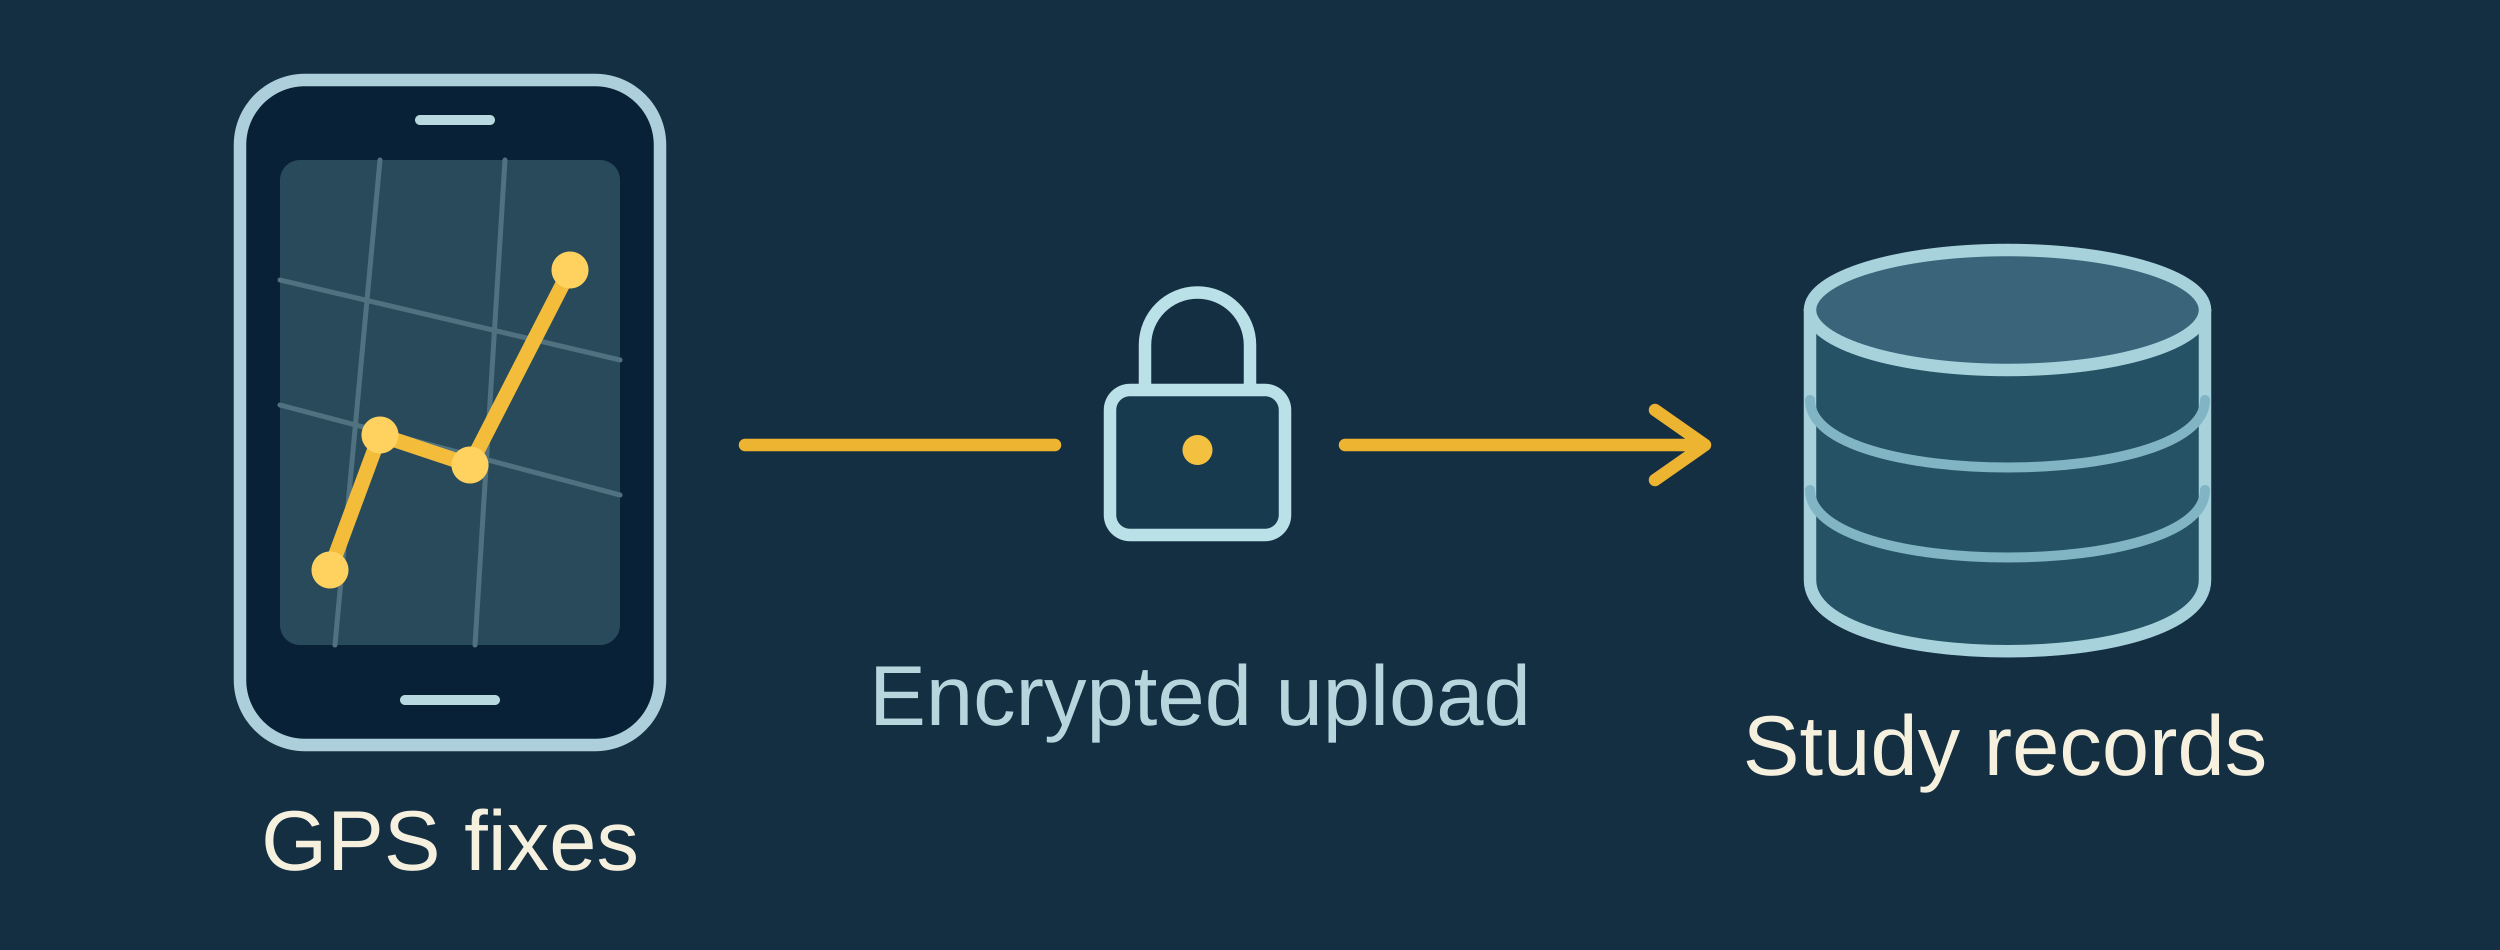
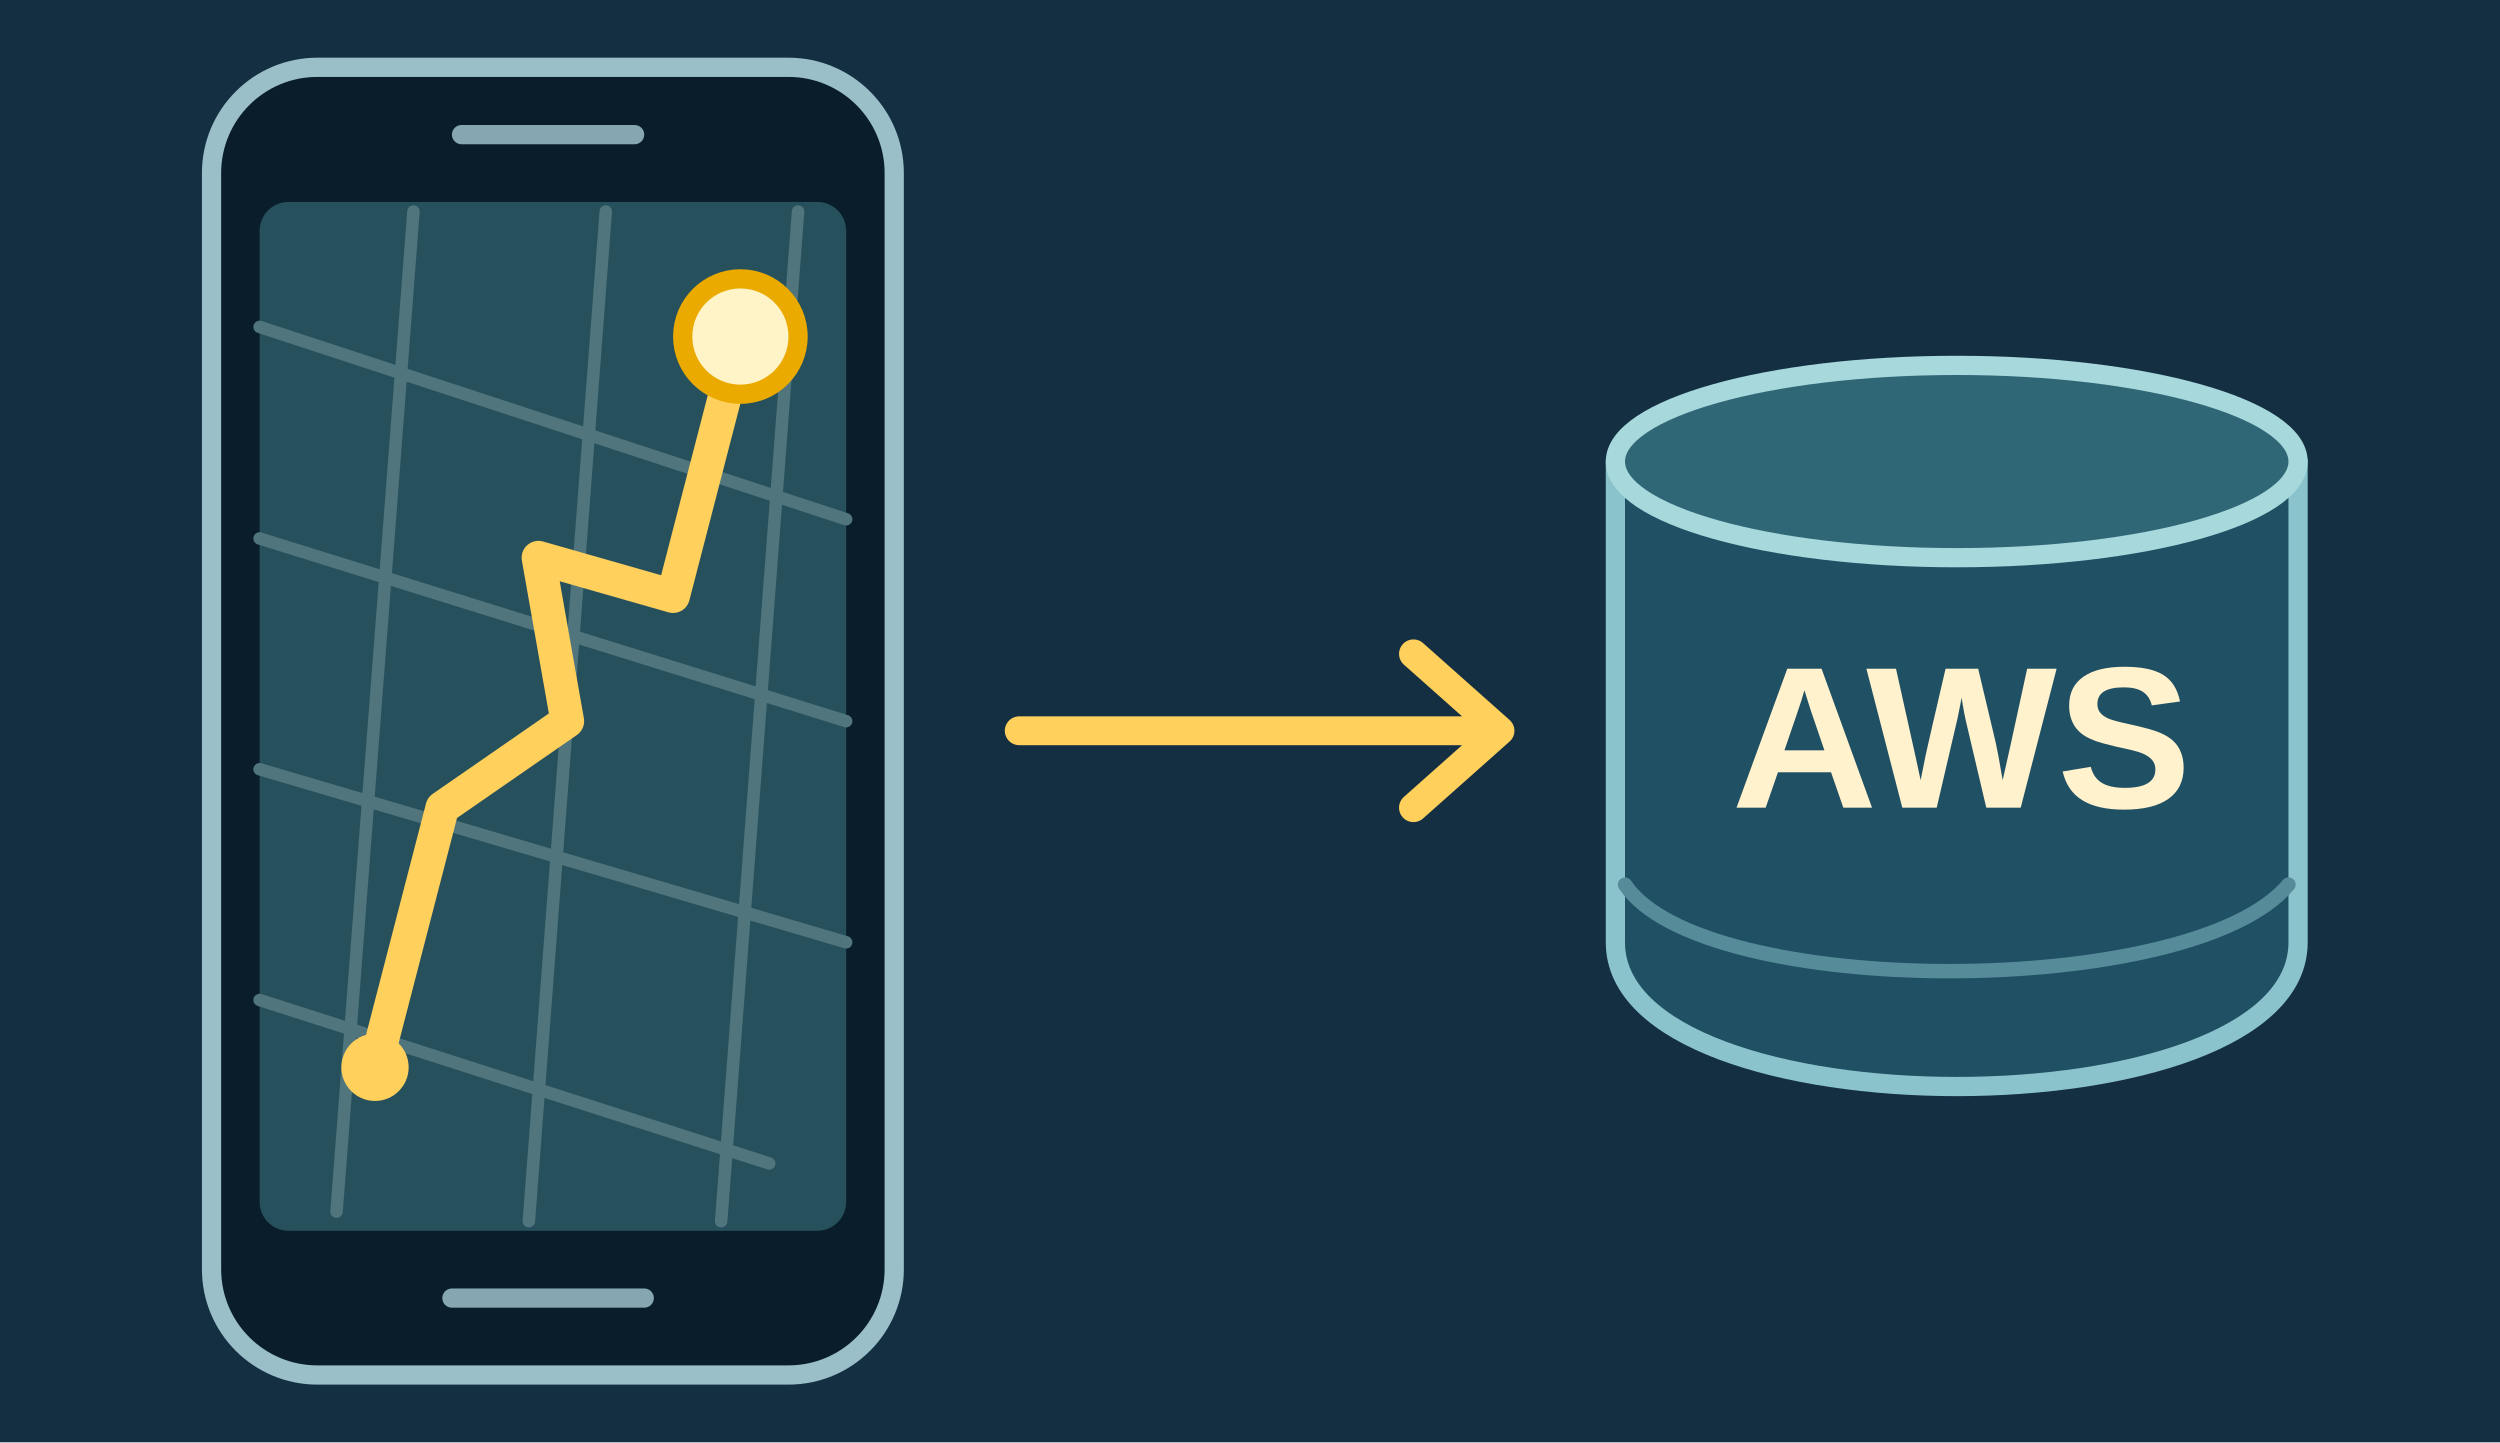
- <svg xmlns="http://www.w3.org/2000/svg" viewBox="0 0 500 190" role="img" aria-labelledby="title desc">
-   <rect width="500" height="190" fill="#142e42" />
-   <g stroke-linecap="round" stroke-linejoin="round">
-     <rect x="48" y="16" width="84" height="133" rx="13" fill="#082136" stroke="#adcfdb" stroke-width="2.5" />
-     <rect x="56" y="32" width="68" height="97" rx="4" fill="#284a5b" />
-     <path d="M56 56l68 16M56 81l68 18M76 32l-9 97m34-97-6 97" stroke="#4f7180" fill="none" />
-     <path d="M66 114l10-27 18 6 20-39" fill="none" stroke="#f3bd3b" stroke-width="3" />
-     <g fill="#ffd15f">
-       <circle cx="66" cy="114" r="3.7" />
-       <circle cx="76" cy="87" r="3.7" />
-       <circle cx="94" cy="93" r="3.7" />
-       <circle cx="114" cy="54" r="3.7" />
-     </g>
-     <path d="M81 140h18M84 24h14" stroke="#b7d9df" stroke-width="2" />
-     <path d="M149 89h62m58 0h72m-10-7 10 7-10 7" fill="none" stroke="#edb432" stroke-width="2.5" />
-     <rect x="222" y="78" width="35" height="29" rx="4" fill="#173a4e" stroke="#bae0e8" stroke-width="2.5" />
-     <path d="M229 77v-8a10.5 10.5 0 0 1 21 0v8" fill="none" stroke="#bae0e8" stroke-width="2.5" />
-     <circle cx="239.5" cy="90" r="3" fill="#f4c03f" />
-     <path d="M362 62v54c0 19 79 19 79 0V62" fill="#255265" stroke="#a7d1db" stroke-width="2.5" />
-     <ellipse cx="401.5" cy="62" rx="39.5" ry="12" fill="#396479" stroke="#a7d1db" stroke-width="2.5" />
-     <path d="M362 80c0 18 79 18 79 0m-79 18c0 18 79 18 79 0" fill="none" stroke="#82b5c3" stroke-width="2" />
-   </g>
-   <g fill="#f6f1df" font-family="Arial,sans-serif" font-size="17" text-anchor="middle">
-     <text x="90" y="174">GPS fixes</text>
-     <text x="240" y="145" fill="#b6d5dc">Encrypted upload</text>
-     <text x="401" y="155">Study records</text>
+ <svg xmlns="http://www.w3.org/2000/svg" viewBox="0 0 260 150" role="img" aria-labelledby="title desc">
+   <rect width="260" height="150" fill="#142e42" />
+   <g stroke-linejoin="round" stroke-linecap="round">
+     <rect x="22" y="7" width="71" height="136" rx="11" fill="#091d2b" stroke="#9abfc8" stroke-width="2" />
+     <rect x="27" y="21" width="61" height="107" rx="3" fill="#26505c" />
+     <path d="m27 34 61 20m-61 2 61 19m-61 5 61 18m-61 6 53 17M43 22l-8 104m28-104-8 105m28-105-8 105" fill="none" stroke="#50757c" stroke-width="1.3" />
+     <path d="m39 111 7-27 13-9-3-17 14 4 7-27" fill="none" stroke="#ffd05c" stroke-width="3.5" />
+     <circle cx="39" cy="111" r="3.5" fill="#ffd05c" />
+     <circle cx="77" cy="35" r="6" fill="#fff3c8" stroke="#eaaa00" stroke-width="2" />
+     <path d="M48 14h18m-19 121h20" fill="none" stroke="#86a7b2" stroke-width="2" />
+     <path d="M106 76h50m-9-8 9 8-9 8" stroke="#ffd05c" stroke-width="3" fill="none" />
+     <path d="M168 48v50c0 20 71 20 71 0V48" fill="#205064" stroke="#8bc3cc" stroke-width="2" />
+     <ellipse cx="203.5" cy="48" rx="35.5" ry="10" fill="#306777" stroke="#a6d8dc" stroke-width="2" />
+     <path d="M169 92c8 12 59 12 69 0" fill="none" stroke="#568c99" stroke-width="1.5" />
+     <text x="204" y="84" text-anchor="middle" fill="#fff2cd" font-family="Arial,sans-serif" font-weight="bold" font-size="21">AWS</text>
  </g>
</svg>
